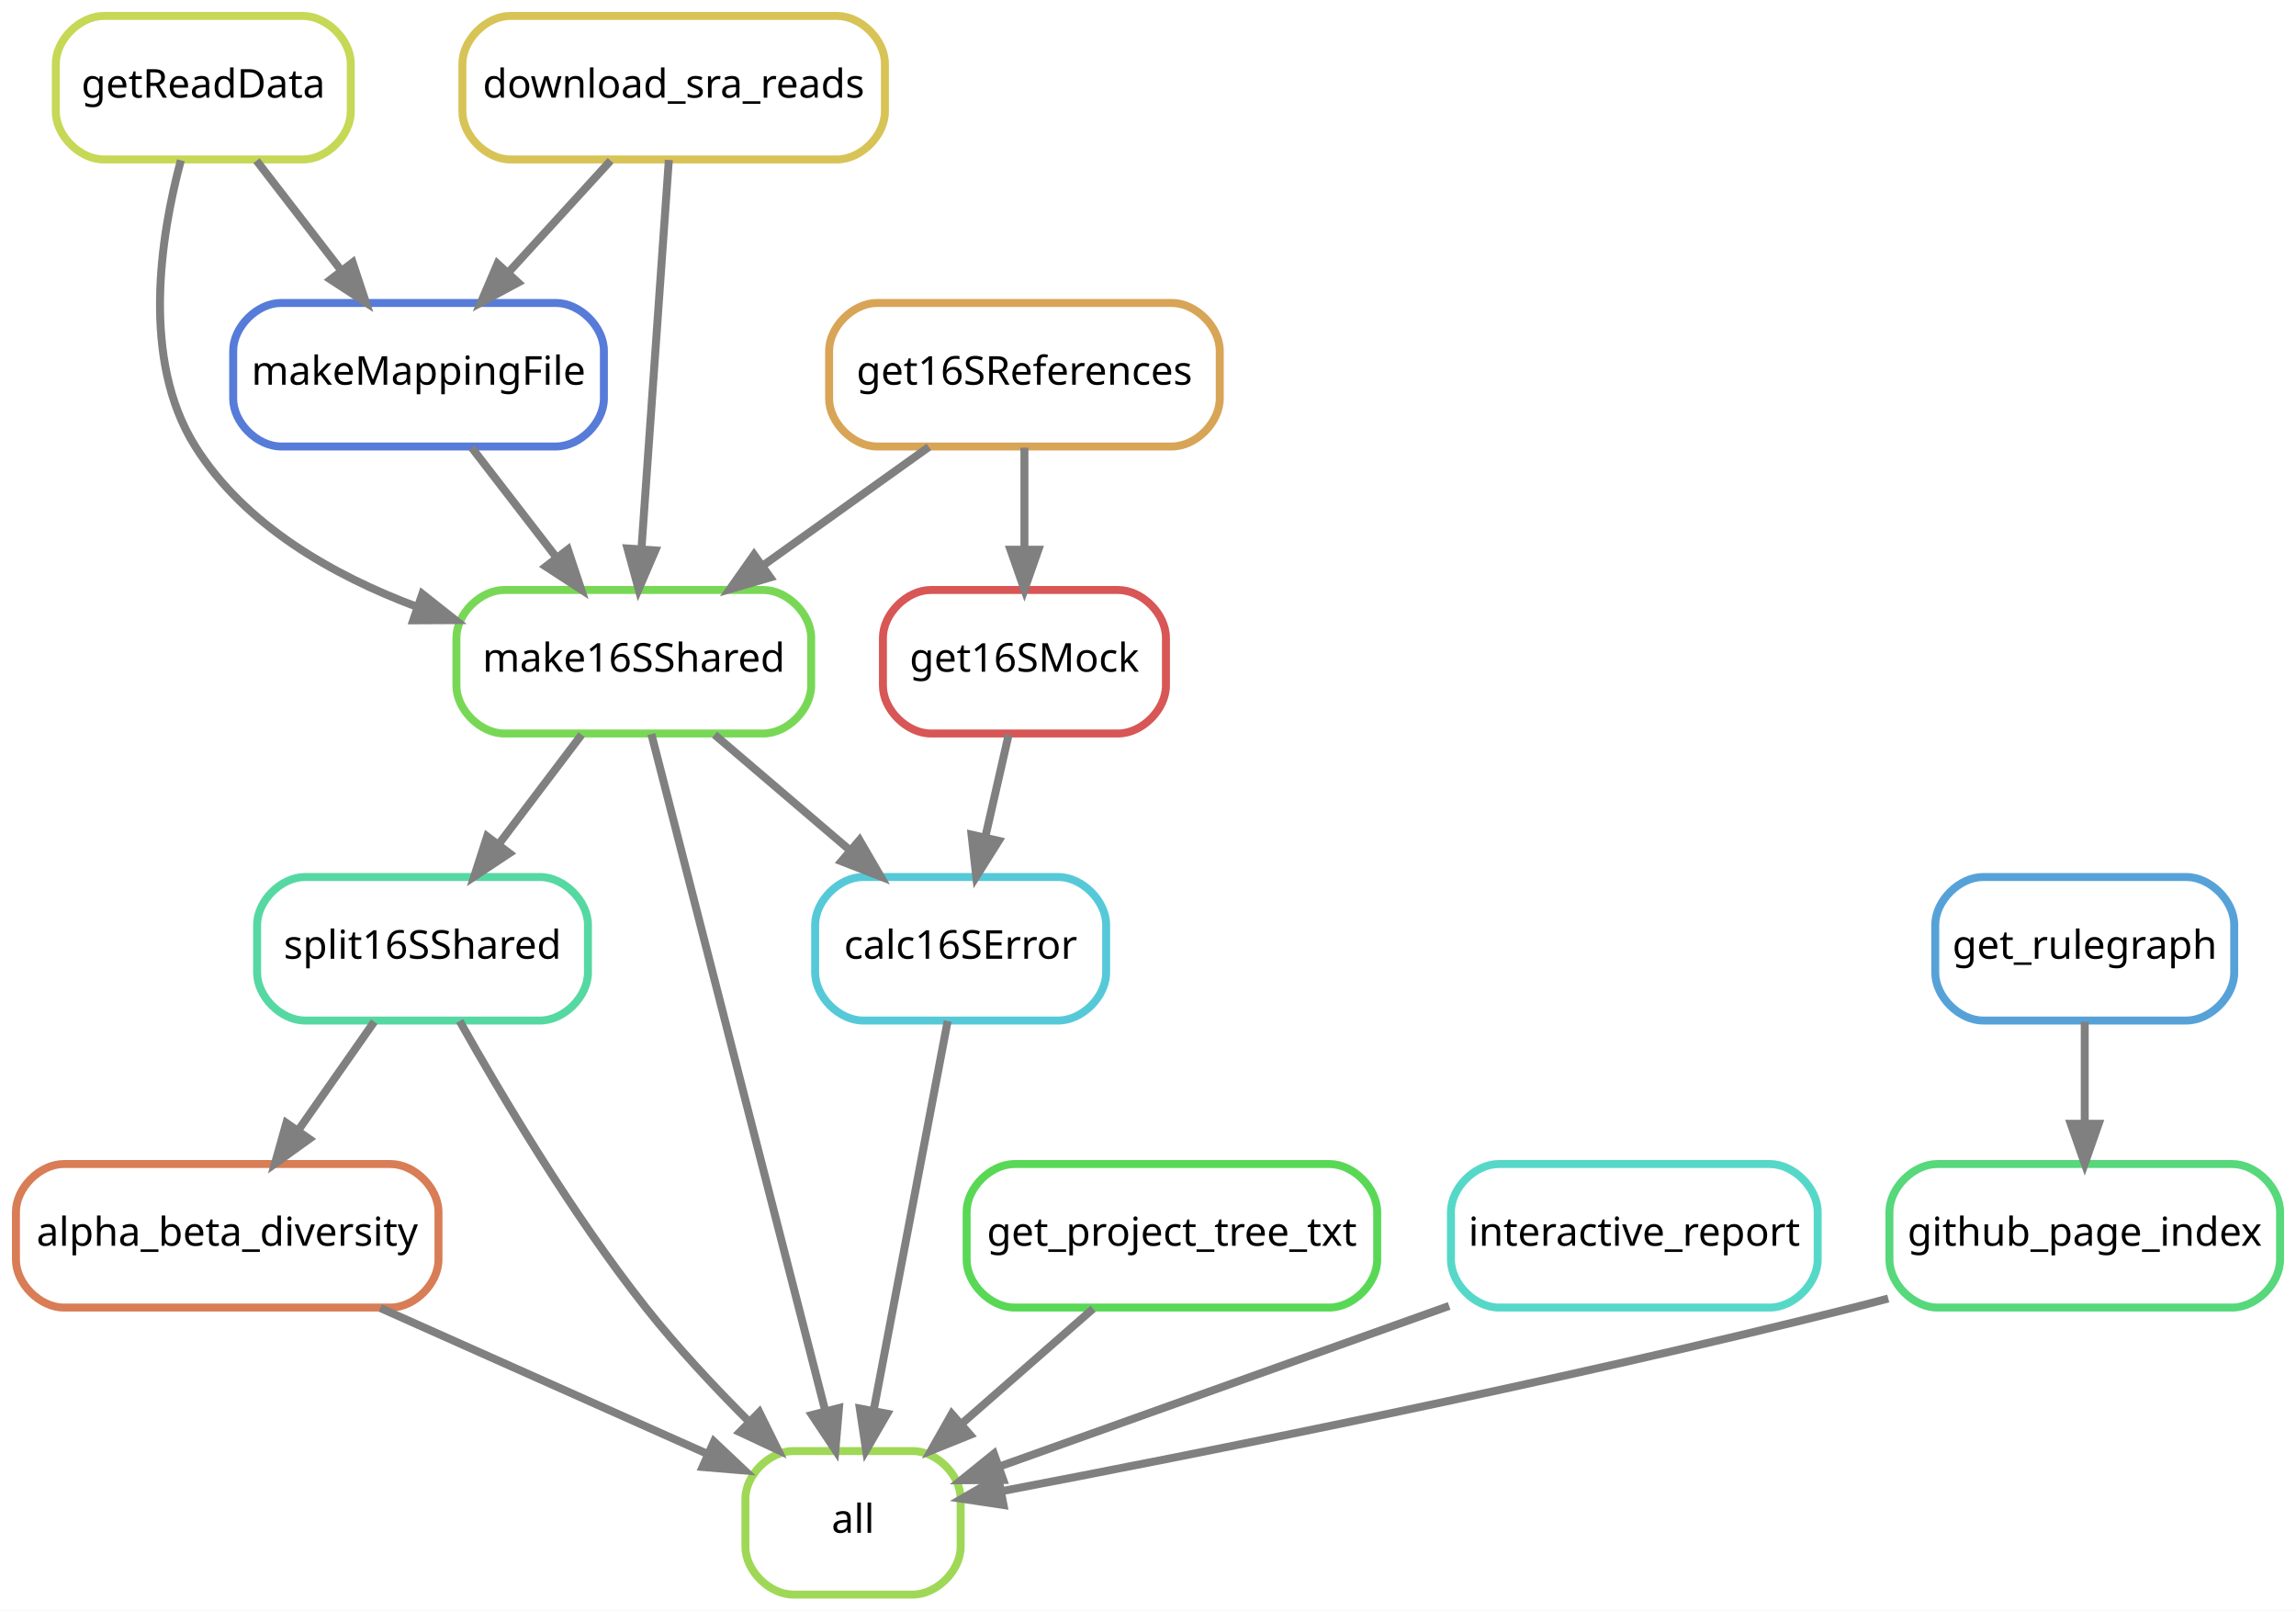
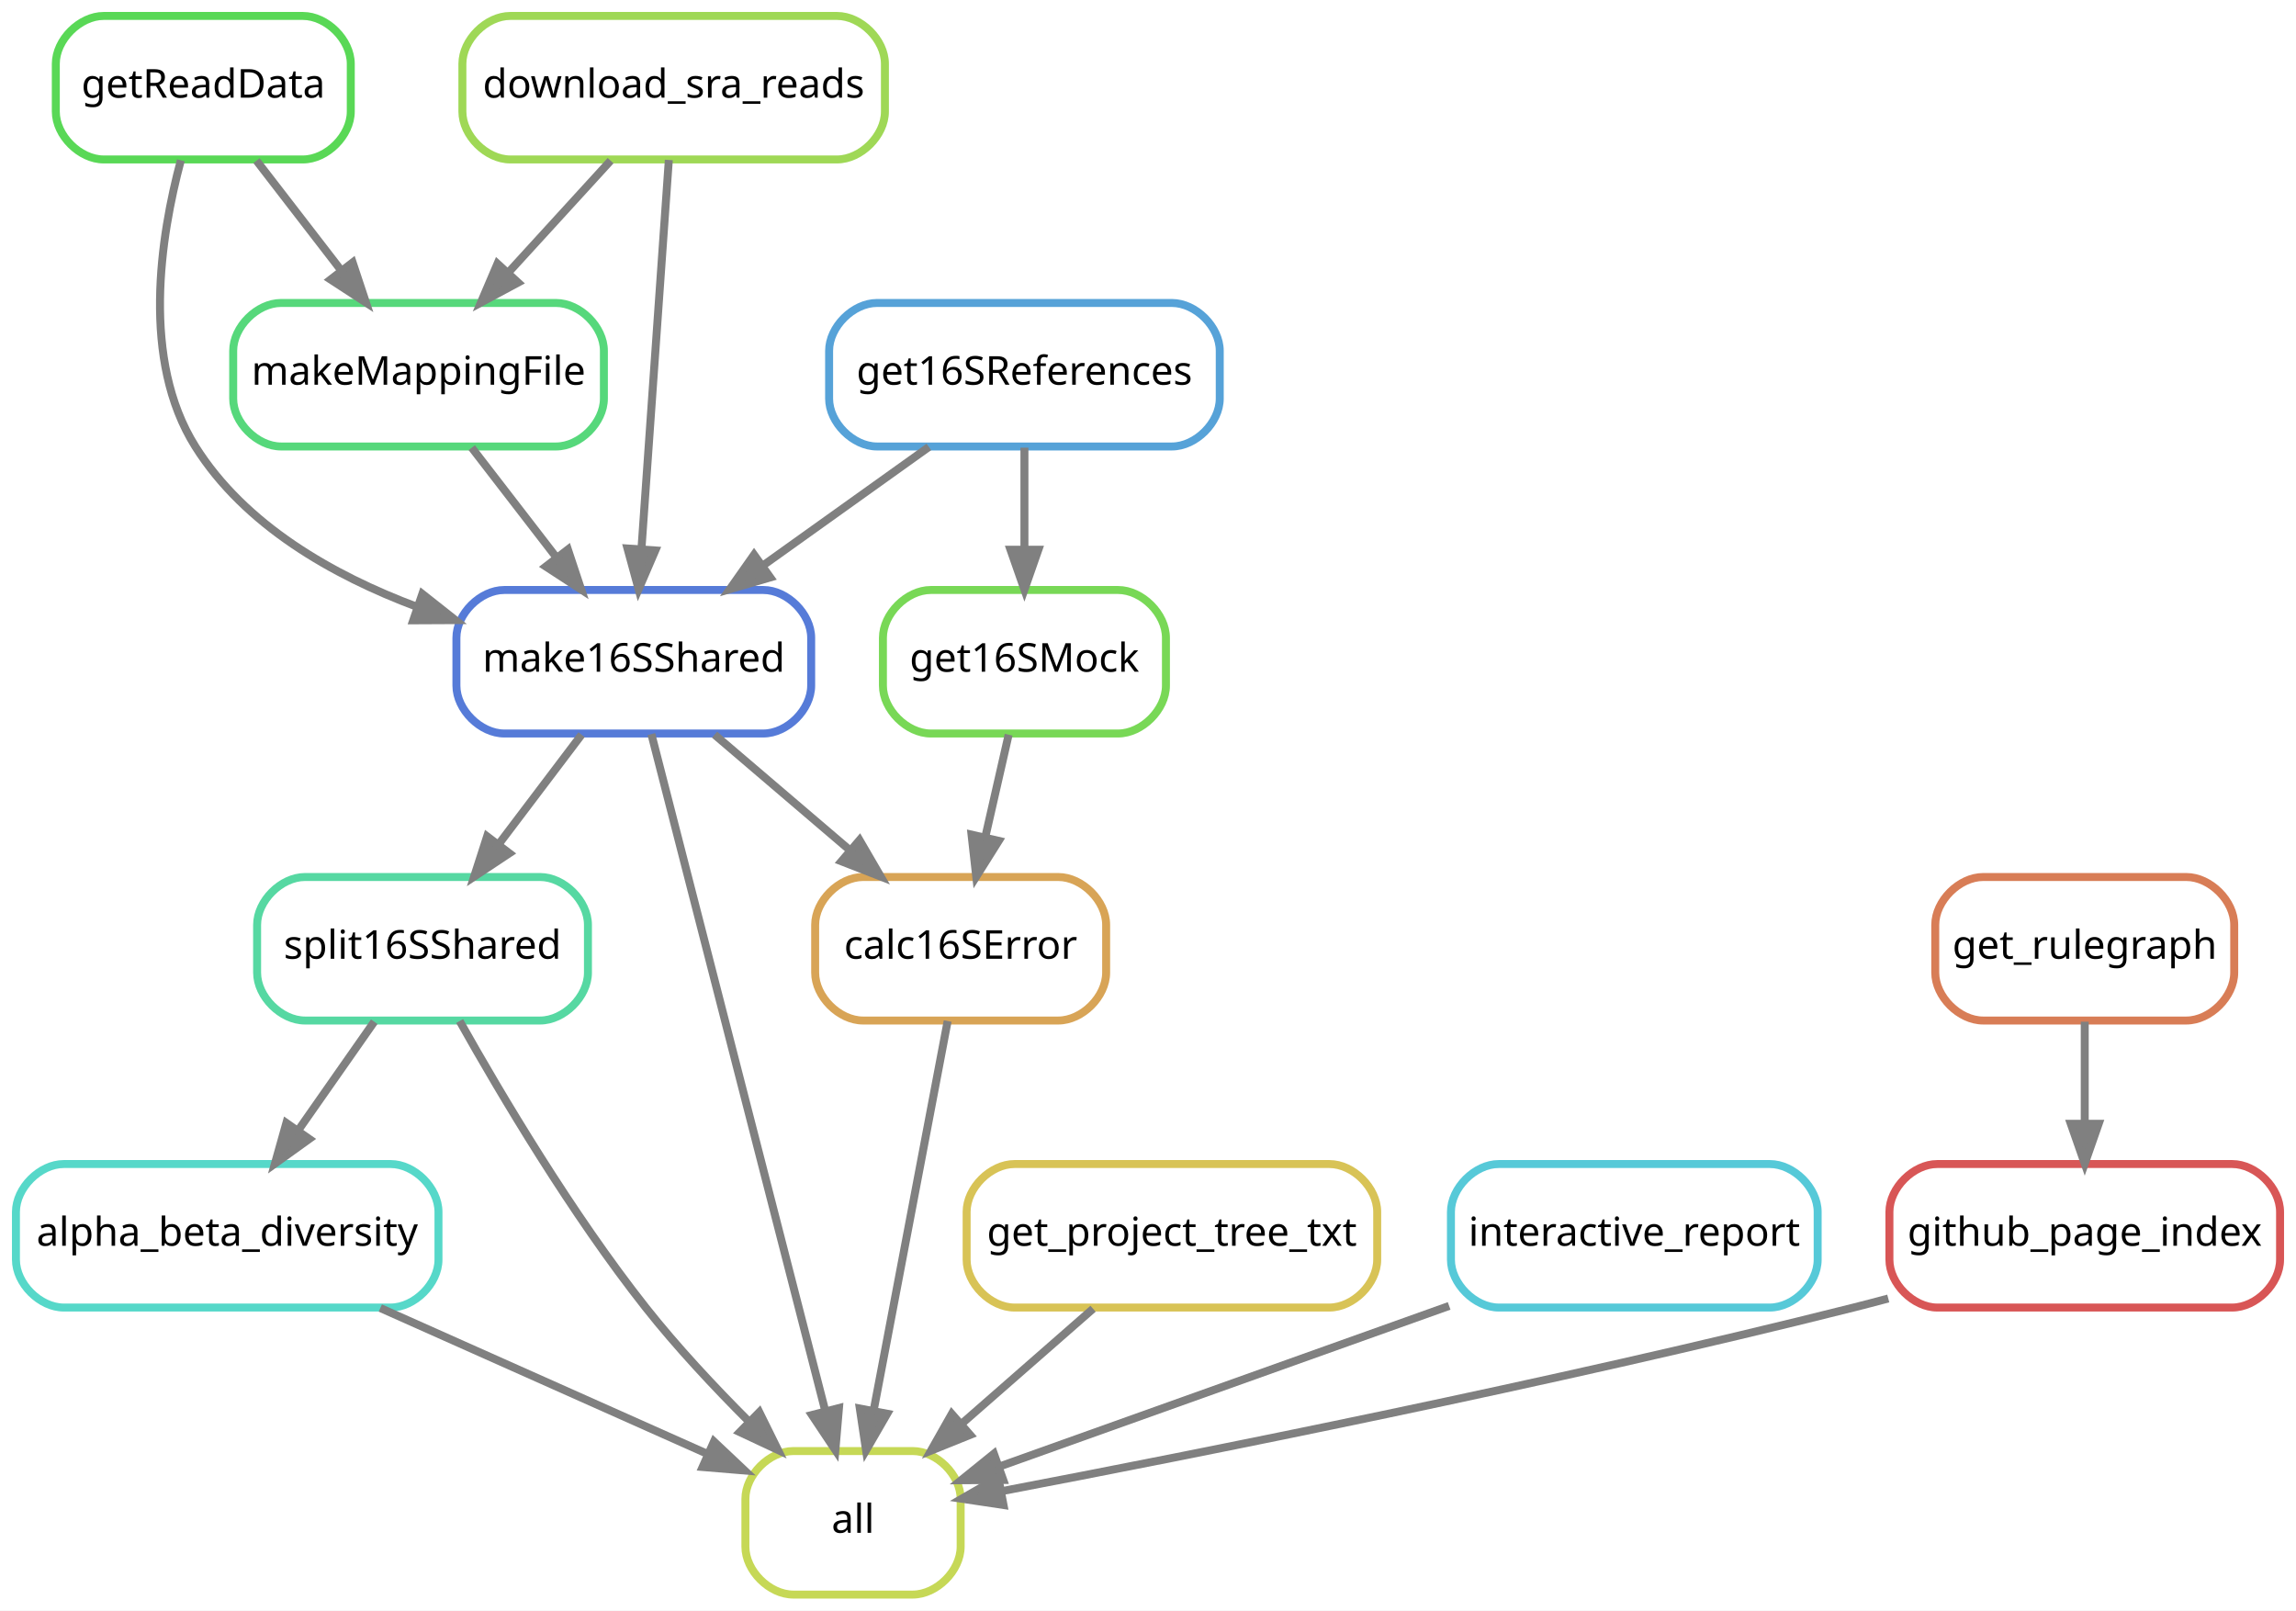
<svg xmlns="http://www.w3.org/2000/svg" width="576pt" height="404pt" viewBox="0.00 0.00 576.00 404.00">
  <g id="graph0" class="graph" transform="scale(1 1) rotate(0) translate(4 400)">
    <polygon fill="white" stroke="none" points="-4,4 -4,-400 572,-400 572,4 -4,4" />
    <g id="node1" class="node">
-       <path fill="none" stroke="#9fd856" stroke-width="2" d="M225,-36C225,-36 195,-36 195,-36 189,-36 183,-30 183,-24 183,-24 183,-12 183,-12 183,-6 189,0 195,0 195,0 225,0 225,0 231,0 237,-6 237,-12 237,-12 237,-24 237,-24 237,-30 231,-36 225,-36" />
+       <path fill="none" stroke="#c6d856" stroke-width="2" d="M225,-36C225,-36 195,-36 195,-36 189,-36 183,-30 183,-24 183,-24 183,-12 183,-12 183,-6 189,0 195,0 195,0 225,0 225,0 231,0 237,-6 237,-12 237,-12 237,-24 237,-24 237,-30 231,-36 225,-36" />
      <text text-anchor="middle" x="210" y="-15.5" font-family="sans" font-size="10.00">all</text>
    </g>
    <g id="node2" class="node">
-       <path fill="none" stroke="#56c9d8" stroke-width="2" d="M261.5,-180C261.5,-180 212.5,-180 212.5,-180 206.5,-180 200.5,-174 200.5,-168 200.5,-168 200.5,-156 200.5,-156 200.5,-150 206.5,-144 212.5,-144 212.5,-144 261.5,-144 261.5,-144 267.5,-144 273.5,-150 273.5,-156 273.5,-156 273.5,-168 273.5,-168 273.5,-174 267.5,-180 261.5,-180" />
+       <path fill="none" stroke="#d8a456" stroke-width="2" d="M261.5,-180C261.5,-180 212.5,-180 212.5,-180 206.5,-180 200.5,-174 200.5,-168 200.5,-168 200.5,-156 200.5,-156 200.5,-150 206.5,-144 212.5,-144 212.5,-144 261.5,-144 261.5,-144 267.5,-144 273.5,-150 273.5,-156 273.5,-156 273.5,-168 273.5,-168 273.5,-174 267.5,-180 261.5,-180" />
      <text text-anchor="middle" x="237" y="-159.5" font-family="sans" font-size="10.00">calc16SError</text>
    </g>
-     <g id="edge6" class="edge">
+     <g id="edge2" class="edge">
      <path fill="none" stroke="grey" stroke-width="2" d="M233.74,-143.87C229.14,-119.67 220.69,-75.21 215.21,-46.39" />
      <polygon fill="grey" stroke="grey" stroke-width="2" points="218.57,-45.36 213.27,-36.19 211.7,-46.67 218.57,-45.36" />
    </g>
    <g id="node3" class="node">
-       <path fill="none" stroke="#78d856" stroke-width="2" d="M187.5,-252C187.5,-252 122.5,-252 122.5,-252 116.5,-252 110.5,-246 110.5,-240 110.5,-240 110.5,-228 110.5,-228 110.5,-222 116.5,-216 122.5,-216 122.5,-216 187.5,-216 187.5,-216 193.5,-216 199.5,-222 199.5,-228 199.5,-228 199.5,-240 199.5,-240 199.5,-246 193.5,-252 187.5,-252" />
+       <path fill="none" stroke="#567bd8" stroke-width="2" d="M187.5,-252C187.5,-252 122.5,-252 122.5,-252 116.5,-252 110.5,-246 110.5,-240 110.5,-240 110.5,-228 110.5,-228 110.5,-222 116.5,-216 122.5,-216 122.5,-216 187.5,-216 187.5,-216 193.5,-216 199.5,-222 199.5,-228 199.5,-228 199.5,-240 199.5,-240 199.5,-246 193.5,-252 187.5,-252" />
      <text text-anchor="middle" x="155" y="-231.5" font-family="sans" font-size="10.00">make16SShared</text>
    </g>
-     <g id="edge2" class="edge">
+     <g id="edge7" class="edge">
      <path fill="none" stroke="grey" stroke-width="2" d="M159.41,-215.85C168.94,-178.75 191.54,-90.81 203.03,-46.1" />
      <polygon fill="grey" stroke="grey" stroke-width="2" points="206.47,-46.79 205.57,-36.23 199.69,-45.05 206.47,-46.79" />
    </g>
    <g id="edge9" class="edge">
      <path fill="none" stroke="grey" stroke-width="2" d="M175.27,-215.7C185.5,-206.97 198.06,-196.24 209.18,-186.75" />
      <polygon fill="grey" stroke="grey" stroke-width="2" points="211.63,-189.26 216.96,-180.1 207.09,-183.94 211.63,-189.26" />
    </g>
    <g id="node9" class="node">
      <path fill="none" stroke="#56d8a2" stroke-width="2" d="M131.5,-180C131.5,-180 72.5,-180 72.5,-180 66.5,-180 60.5,-174 60.5,-168 60.5,-168 60.5,-156 60.5,-156 60.5,-150 66.5,-144 72.5,-144 72.5,-144 131.5,-144 131.5,-144 137.5,-144 143.5,-150 143.5,-156 143.5,-156 143.5,-168 143.5,-168 143.5,-174 137.5,-180 131.5,-180" />
      <text text-anchor="middle" x="102" y="-159.5" font-family="sans" font-size="10.00">split16SShared</text>
    </g>
    <g id="edge17" class="edge">
      <path fill="none" stroke="grey" stroke-width="2" d="M141.9,-215.7C135.61,-207.39 127.95,-197.28 121.04,-188.14" />
      <polygon fill="grey" stroke="grey" stroke-width="2" points="123.78,-185.96 114.95,-180.1 118.2,-190.19 123.78,-185.96" />
    </g>
    <g id="node4" class="node">
-       <path fill="none" stroke="#567bd8" stroke-width="2" d="M135.5,-324C135.5,-324 66.5,-324 66.5,-324 60.5,-324 54.5,-318 54.5,-312 54.5,-312 54.5,-300 54.5,-300 54.5,-294 60.5,-288 66.5,-288 66.5,-288 135.5,-288 135.5,-288 141.5,-288 147.5,-294 147.5,-300 147.5,-300 147.5,-312 147.5,-312 147.5,-318 141.5,-324 135.5,-324" />
+       <path fill="none" stroke="#56d87b" stroke-width="2" d="M135.5,-324C135.5,-324 66.5,-324 66.5,-324 60.5,-324 54.5,-318 54.5,-312 54.5,-312 54.5,-300 54.5,-300 54.5,-294 60.5,-288 66.5,-288 66.5,-288 135.5,-288 135.5,-288 141.5,-288 147.5,-294 147.5,-300 147.5,-300 147.5,-312 147.5,-312 147.5,-318 141.5,-324 135.5,-324" />
      <text text-anchor="middle" x="101" y="-303.5" font-family="sans" font-size="10.00">makeMappingFile</text>
    </g>
-     <g id="edge13" class="edge">
+     <g id="edge10" class="edge">
      <path fill="none" stroke="grey" stroke-width="2" d="M114.35,-287.7C120.76,-279.39 128.56,-269.28 135.61,-260.14" />
      <polygon fill="grey" stroke="grey" stroke-width="2" points="138.47,-262.16 141.81,-252.1 132.93,-257.88 138.47,-262.16" />
    </g>
    <g id="node5" class="node">
-       <path fill="none" stroke="#c6d856" stroke-width="2" d="M72,-396C72,-396 22,-396 22,-396 16,-396 10,-390 10,-384 10,-384 10,-372 10,-372 10,-366 16,-360 22,-360 22,-360 72,-360 72,-360 78,-360 84,-366 84,-372 84,-372 84,-384 84,-384 84,-390 78,-396 72,-396" />
+       <path fill="none" stroke="#59d856" stroke-width="2" d="M72,-396C72,-396 22,-396 22,-396 16,-396 10,-390 10,-384 10,-384 10,-372 10,-372 10,-366 16,-360 22,-360 22,-360 72,-360 72,-360 78,-360 84,-366 84,-372 84,-372 84,-384 84,-384 84,-390 78,-396 72,-396" />
      <text text-anchor="middle" x="47" y="-375.5" font-family="sans" font-size="10.00">getReadData</text>
    </g>
-     <g id="edge12" class="edge">
+     <g id="edge11" class="edge">
      <path fill="none" stroke="grey" stroke-width="2" d="M41.37,-359.79C36.25,-340.7 31.35,-309.72 45,-288 57.42,-268.23 79.51,-255.66 100.65,-247.76" />
      <polygon fill="grey" stroke="grey" stroke-width="2" points="101.95,-251.01 110.26,-244.44 99.67,-244.39 101.95,-251.01" />
    </g>
-     <g id="edge15" class="edge">
+     <g id="edge14" class="edge">
      <path fill="none" stroke="grey" stroke-width="2" d="M60.35,-359.7C66.76,-351.39 74.56,-341.28 81.61,-332.14" />
      <polygon fill="grey" stroke="grey" stroke-width="2" points="84.47,-334.16 87.81,-324.1 78.93,-329.88 84.47,-334.16" />
    </g>
    <g id="node6" class="node">
-       <path fill="none" stroke="#d8c356" stroke-width="2" d="M206,-396C206,-396 124,-396 124,-396 118,-396 112,-390 112,-384 112,-384 112,-372 112,-372 112,-366 118,-360 124,-360 124,-360 206,-360 206,-360 212,-360 218,-366 218,-372 218,-372 218,-384 218,-384 218,-390 212,-396 206,-396" />
+       <path fill="none" stroke="#9fd856" stroke-width="2" d="M206,-396C206,-396 124,-396 124,-396 118,-396 112,-390 112,-384 112,-384 112,-372 112,-372 112,-366 118,-360 124,-360 124,-360 206,-360 206,-360 212,-360 218,-366 218,-372 218,-372 218,-384 218,-384 218,-390 212,-396 206,-396" />
      <text text-anchor="middle" x="165" y="-375.5" font-family="sans" font-size="10.00">download_sra_reads</text>
    </g>
-     <g id="edge11" class="edge">
+     <g id="edge13" class="edge">
      <path fill="none" stroke="grey" stroke-width="2" d="M163.79,-359.87C162.09,-335.67 158.96,-291.21 156.93,-262.39" />
      <polygon fill="grey" stroke="grey" stroke-width="2" points="160.4,-261.92 156.21,-252.19 153.42,-262.41 160.4,-261.92" />
    </g>
-     <g id="edge14" class="edge">
+     <g id="edge15" class="edge">
      <path fill="none" stroke="grey" stroke-width="2" d="M149.18,-359.7C141.43,-351.22 131.96,-340.86 123.48,-331.58" />
      <polygon fill="grey" stroke="grey" stroke-width="2" points="125.97,-329.12 116.64,-324.1 120.8,-333.85 125.97,-329.12" />
    </g>
    <g id="node7" class="node">
-       <path fill="none" stroke="#d8a456" stroke-width="2" d="M290,-324C290,-324 216,-324 216,-324 210,-324 204,-318 204,-312 204,-312 204,-300 204,-300 204,-294 210,-288 216,-288 216,-288 290,-288 290,-288 296,-288 302,-294 302,-300 302,-300 302,-312 302,-312 302,-318 296,-324 290,-324" />
+       <path fill="none" stroke="#56a2d8" stroke-width="2" d="M290,-324C290,-324 216,-324 216,-324 210,-324 204,-318 204,-312 204,-312 204,-300 204,-300 204,-294 210,-288 216,-288 216,-288 290,-288 290,-288 296,-288 302,-294 302,-300 302,-300 302,-312 302,-312 302,-318 296,-324 290,-324" />
      <text text-anchor="middle" x="253" y="-303.5" font-family="sans" font-size="10.00">get16SReferences</text>
    </g>
-     <g id="edge10" class="edge">
+     <g id="edge12" class="edge">
      <path fill="none" stroke="grey" stroke-width="2" d="M229.03,-287.88C216.45,-278.89 200.87,-267.76 187.25,-258.03" />
      <polygon fill="grey" stroke="grey" stroke-width="2" points="189.24,-255.15 179.07,-252.19 185.17,-260.85 189.24,-255.15" />
    </g>
    <g id="node8" class="node">
-       <path fill="none" stroke="#d85656" stroke-width="2" d="M276.5,-252C276.5,-252 229.5,-252 229.5,-252 223.5,-252 217.5,-246 217.5,-240 217.5,-240 217.5,-228 217.5,-228 217.5,-222 223.5,-216 229.5,-216 229.5,-216 276.5,-216 276.5,-216 282.5,-216 288.5,-222 288.5,-228 288.5,-228 288.5,-240 288.5,-240 288.5,-246 282.5,-252 276.5,-252" />
+       <path fill="none" stroke="#78d856" stroke-width="2" d="M276.5,-252C276.5,-252 229.5,-252 229.5,-252 223.5,-252 217.5,-246 217.5,-240 217.5,-240 217.5,-228 217.5,-228 217.5,-222 223.5,-216 229.5,-216 229.5,-216 276.5,-216 276.5,-216 282.5,-216 288.5,-222 288.5,-228 288.5,-228 288.5,-240 288.5,-240 288.5,-246 282.5,-252 276.5,-252" />
      <text text-anchor="middle" x="253" y="-231.5" font-family="sans" font-size="10.00">get16SMock</text>
    </g>
    <g id="edge16" class="edge">
      <path fill="none" stroke="grey" stroke-width="2" d="M253,-287.7C253,-279.98 253,-270.71 253,-262.11" />
      <polygon fill="grey" stroke="grey" stroke-width="2" points="256.5,-262.1 253,-252.1 249.5,-262.1 256.5,-262.1" />
    </g>
    <g id="edge8" class="edge">
      <path fill="none" stroke="grey" stroke-width="2" d="M249.04,-215.7C247.28,-207.98 245.16,-198.71 243.2,-190.11" />
      <polygon fill="grey" stroke="grey" stroke-width="2" points="246.55,-189.07 240.91,-180.1 239.73,-190.63 246.55,-189.07" />
    </g>
    <g id="edge4" class="edge">
      <path fill="none" stroke="grey" stroke-width="2" d="M111.31,-143.88C121.68,-125.41 139.44,-95.49 158,-72 165.79,-62.14 175.18,-52.11 183.83,-43.46" />
      <polygon fill="grey" stroke="grey" stroke-width="2" points="186.49,-45.76 191.18,-36.26 181.59,-40.76 186.49,-45.76" />
    </g>
    <g id="node10" class="node">
-       <path fill="none" stroke="#d87d56" stroke-width="2" d="M94,-108C94,-108 12,-108 12,-108 6,-108 0,-102 0,-96 0,-96 0,-84 0,-84 0,-78 6,-72 12,-72 12,-72 94,-72 94,-72 100,-72 106,-78 106,-84 106,-84 106,-96 106,-96 106,-102 100,-108 94,-108" />
+       <path fill="none" stroke="#56d8c9" stroke-width="2" d="M94,-108C94,-108 12,-108 12,-108 6,-108 0,-102 0,-96 0,-96 0,-84 0,-84 0,-78 6,-72 12,-72 12,-72 94,-72 94,-72 100,-72 106,-78 106,-84 106,-84 106,-96 106,-96 106,-102 100,-108 94,-108" />
      <text text-anchor="middle" x="53" y="-87.5" font-family="sans" font-size="10.00">alpha_beta_diversity</text>
    </g>
    <g id="edge18" class="edge">
      <path fill="none" stroke="grey" stroke-width="2" d="M89.89,-143.7C84.13,-135.47 77.14,-125.48 70.79,-116.42" />
      <polygon fill="grey" stroke="grey" stroke-width="2" points="73.58,-114.29 64.97,-108.1 67.84,-118.3 73.58,-114.29" />
    </g>
-     <g id="edge1" class="edge">
+     <g id="edge5" class="edge">
      <path fill="none" stroke="grey" stroke-width="2" d="M91.41,-71.88C116.41,-60.73 148.83,-46.27 173.46,-35.29" />
      <polygon fill="grey" stroke="grey" stroke-width="2" points="175.11,-38.39 182.82,-31.12 172.26,-32 175.11,-38.39" />
    </g>
    <g id="node11" class="node">
-       <path fill="none" stroke="#59d856" stroke-width="2" d="M329.5,-108C329.5,-108 250.5,-108 250.5,-108 244.5,-108 238.5,-102 238.5,-96 238.5,-96 238.5,-84 238.5,-84 238.5,-78 244.5,-72 250.5,-72 250.5,-72 329.5,-72 329.5,-72 335.5,-72 341.5,-78 341.5,-84 341.5,-84 341.5,-96 341.5,-96 341.5,-102 335.5,-108 329.5,-108" />
+       <path fill="none" stroke="#d8c356" stroke-width="2" d="M329.5,-108C329.5,-108 250.5,-108 250.5,-108 244.5,-108 238.5,-102 238.5,-96 238.5,-96 238.5,-84 238.5,-84 238.5,-78 244.5,-72 250.5,-72 250.5,-72 329.5,-72 329.5,-72 335.5,-72 341.5,-78 341.5,-84 341.5,-84 341.5,-96 341.5,-96 341.5,-102 335.5,-108 329.5,-108" />
      <text text-anchor="middle" x="290" y="-87.5" font-family="sans" font-size="10.00">get_project_tree_txt</text>
    </g>
    <g id="edge3" class="edge">
      <path fill="none" stroke="grey" stroke-width="2" d="M270.22,-71.7C260.25,-62.97 247.99,-52.24 237.14,-42.75" />
      <polygon fill="grey" stroke="grey" stroke-width="2" points="239.38,-40.06 229.55,-36.1 234.77,-45.32 239.38,-40.06" />
    </g>
    <g id="node12" class="node">
-       <path fill="none" stroke="#56d8c9" stroke-width="2" d="M440,-108C440,-108 372,-108 372,-108 366,-108 360,-102 360,-96 360,-96 360,-84 360,-84 360,-78 366,-72 372,-72 372,-72 440,-72 440,-72 446,-72 452,-78 452,-84 452,-84 452,-96 452,-96 452,-102 446,-108 440,-108" />
+       <path fill="none" stroke="#56c9d8" stroke-width="2" d="M440,-108C440,-108 372,-108 372,-108 366,-108 360,-102 360,-96 360,-96 360,-84 360,-84 360,-78 366,-72 372,-72 372,-72 440,-72 440,-72 446,-72 452,-78 452,-84 452,-84 452,-96 452,-96 452,-102 446,-108 440,-108" />
      <text text-anchor="middle" x="406" y="-87.5" font-family="sans" font-size="10.00">interactive_report</text>
    </g>
-     <g id="edge5" class="edge">
+     <g id="edge6" class="edge">
      <path fill="none" stroke="grey" stroke-width="2" d="M359.55,-72.41C325.13,-60.12 278.84,-43.59 246.92,-32.19" />
      <polygon fill="grey" stroke="grey" stroke-width="2" points="247.69,-28.75 237.1,-28.68 245.34,-35.34 247.69,-28.75" />
    </g>
    <g id="node13" class="node">
-       <path fill="none" stroke="#56d87b" stroke-width="2" d="M556,-108C556,-108 482,-108 482,-108 476,-108 470,-102 470,-96 470,-96 470,-84 470,-84 470,-78 476,-72 482,-72 482,-72 556,-72 556,-72 562,-72 568,-78 568,-84 568,-84 568,-96 568,-96 568,-102 562,-108 556,-108" />
+       <path fill="none" stroke="#d85656" stroke-width="2" d="M556,-108C556,-108 482,-108 482,-108 476,-108 470,-102 470,-96 470,-96 470,-84 470,-84 470,-78 476,-72 482,-72 482,-72 556,-72 556,-72 562,-72 568,-78 568,-84 568,-84 568,-96 568,-96 568,-102 562,-108 556,-108" />
      <text text-anchor="middle" x="519" y="-87.5" font-family="sans" font-size="10.00">github_page_index</text>
    </g>
-     <g id="edge7" class="edge">
+     <g id="edge1" class="edge">
      <path fill="none" stroke="grey" stroke-width="2" d="M469.71,-74.27C466.77,-73.48 463.85,-72.72 461,-72 385.6,-53.02 296.31,-35.28 247.14,-25.91" />
      <polygon fill="grey" stroke="grey" stroke-width="2" points="247.75,-22.47 237.27,-24.04 246.45,-29.34 247.75,-22.47" />
    </g>
    <g id="node14" class="node">
-       <path fill="none" stroke="#56a2d8" stroke-width="2" d="M544.5,-180C544.5,-180 493.5,-180 493.5,-180 487.5,-180 481.5,-174 481.5,-168 481.5,-168 481.5,-156 481.5,-156 481.5,-150 487.5,-144 493.5,-144 493.5,-144 544.5,-144 544.5,-144 550.5,-144 556.5,-150 556.5,-156 556.5,-156 556.5,-168 556.5,-168 556.5,-174 550.5,-180 544.5,-180" />
+       <path fill="none" stroke="#d87d56" stroke-width="2" d="M544.5,-180C544.5,-180 493.5,-180 493.5,-180 487.5,-180 481.5,-174 481.5,-168 481.5,-168 481.5,-156 481.5,-156 481.5,-150 487.5,-144 493.5,-144 493.5,-144 544.5,-144 544.5,-144 550.5,-144 556.5,-150 556.5,-156 556.5,-156 556.5,-168 556.5,-168 556.5,-174 550.5,-180 544.5,-180" />
      <text text-anchor="middle" x="519" y="-159.5" font-family="sans" font-size="10.00">get_rulegraph</text>
    </g>
    <g id="edge19" class="edge">
      <path fill="none" stroke="grey" stroke-width="2" d="M519,-143.7C519,-135.98 519,-126.71 519,-118.11" />
      <polygon fill="grey" stroke="grey" stroke-width="2" points="522.5,-118.1 519,-108.1 515.5,-118.1 522.5,-118.1" />
    </g>
  </g>
</svg>
